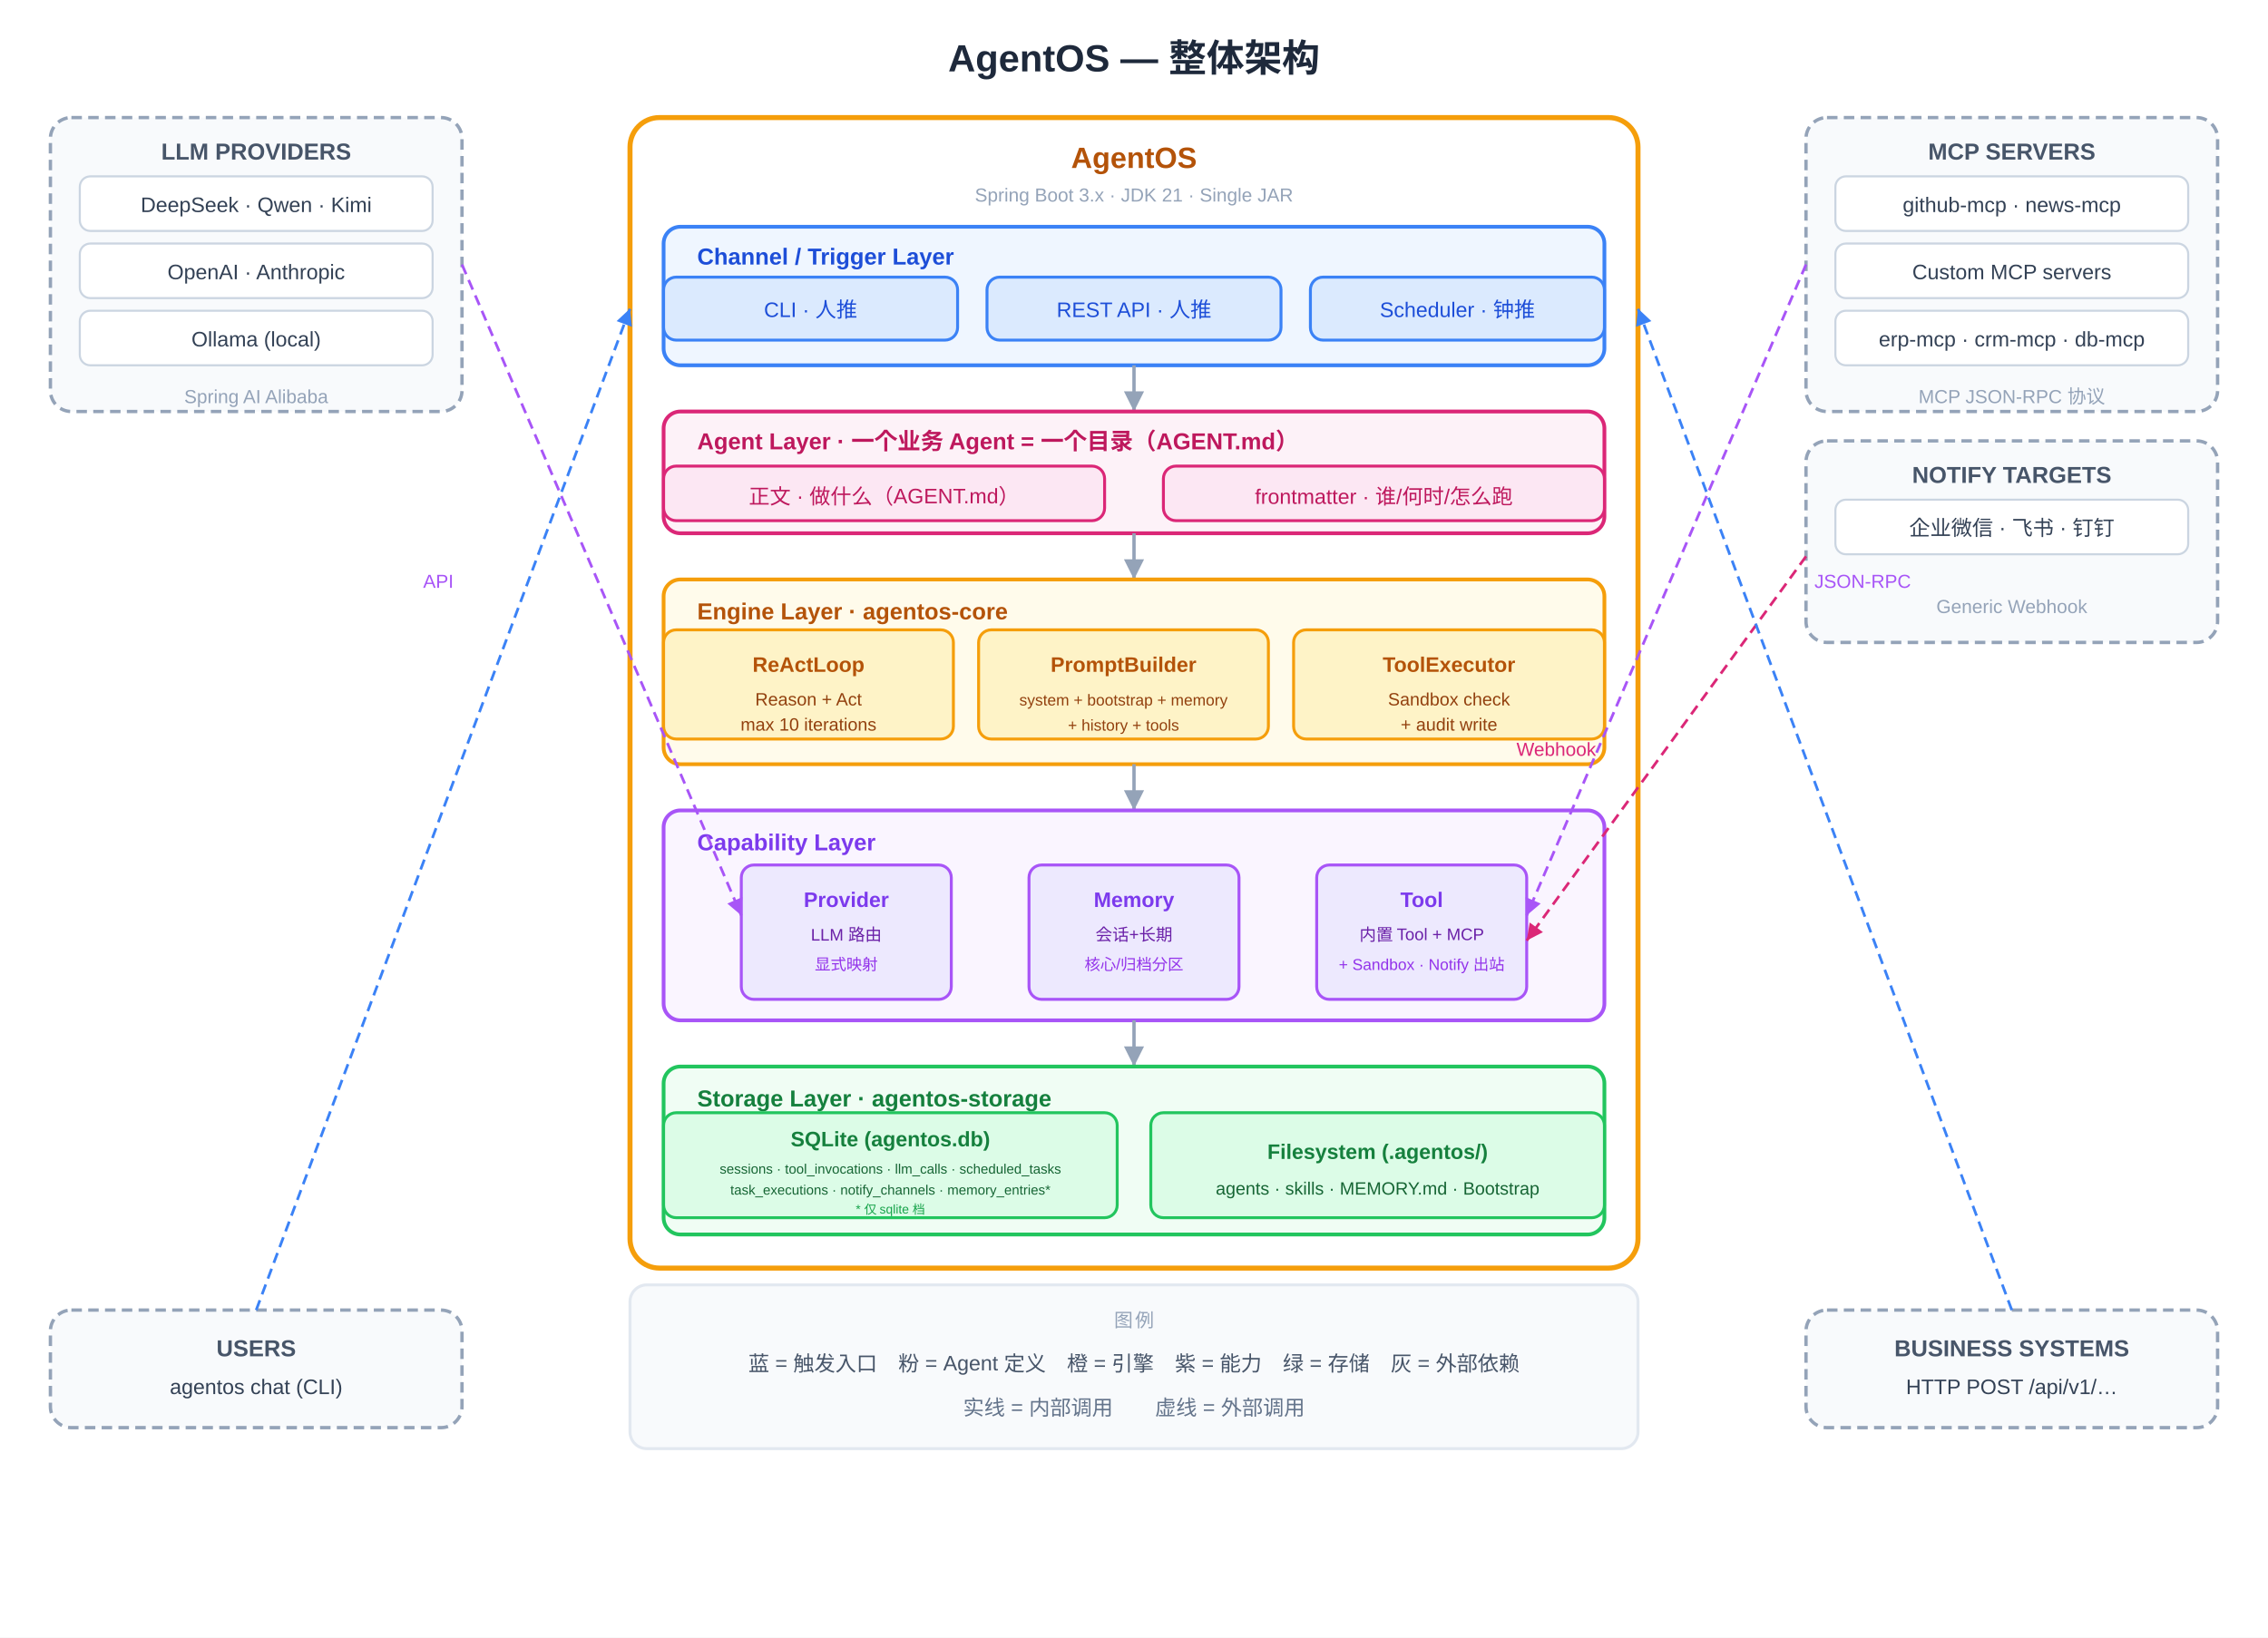
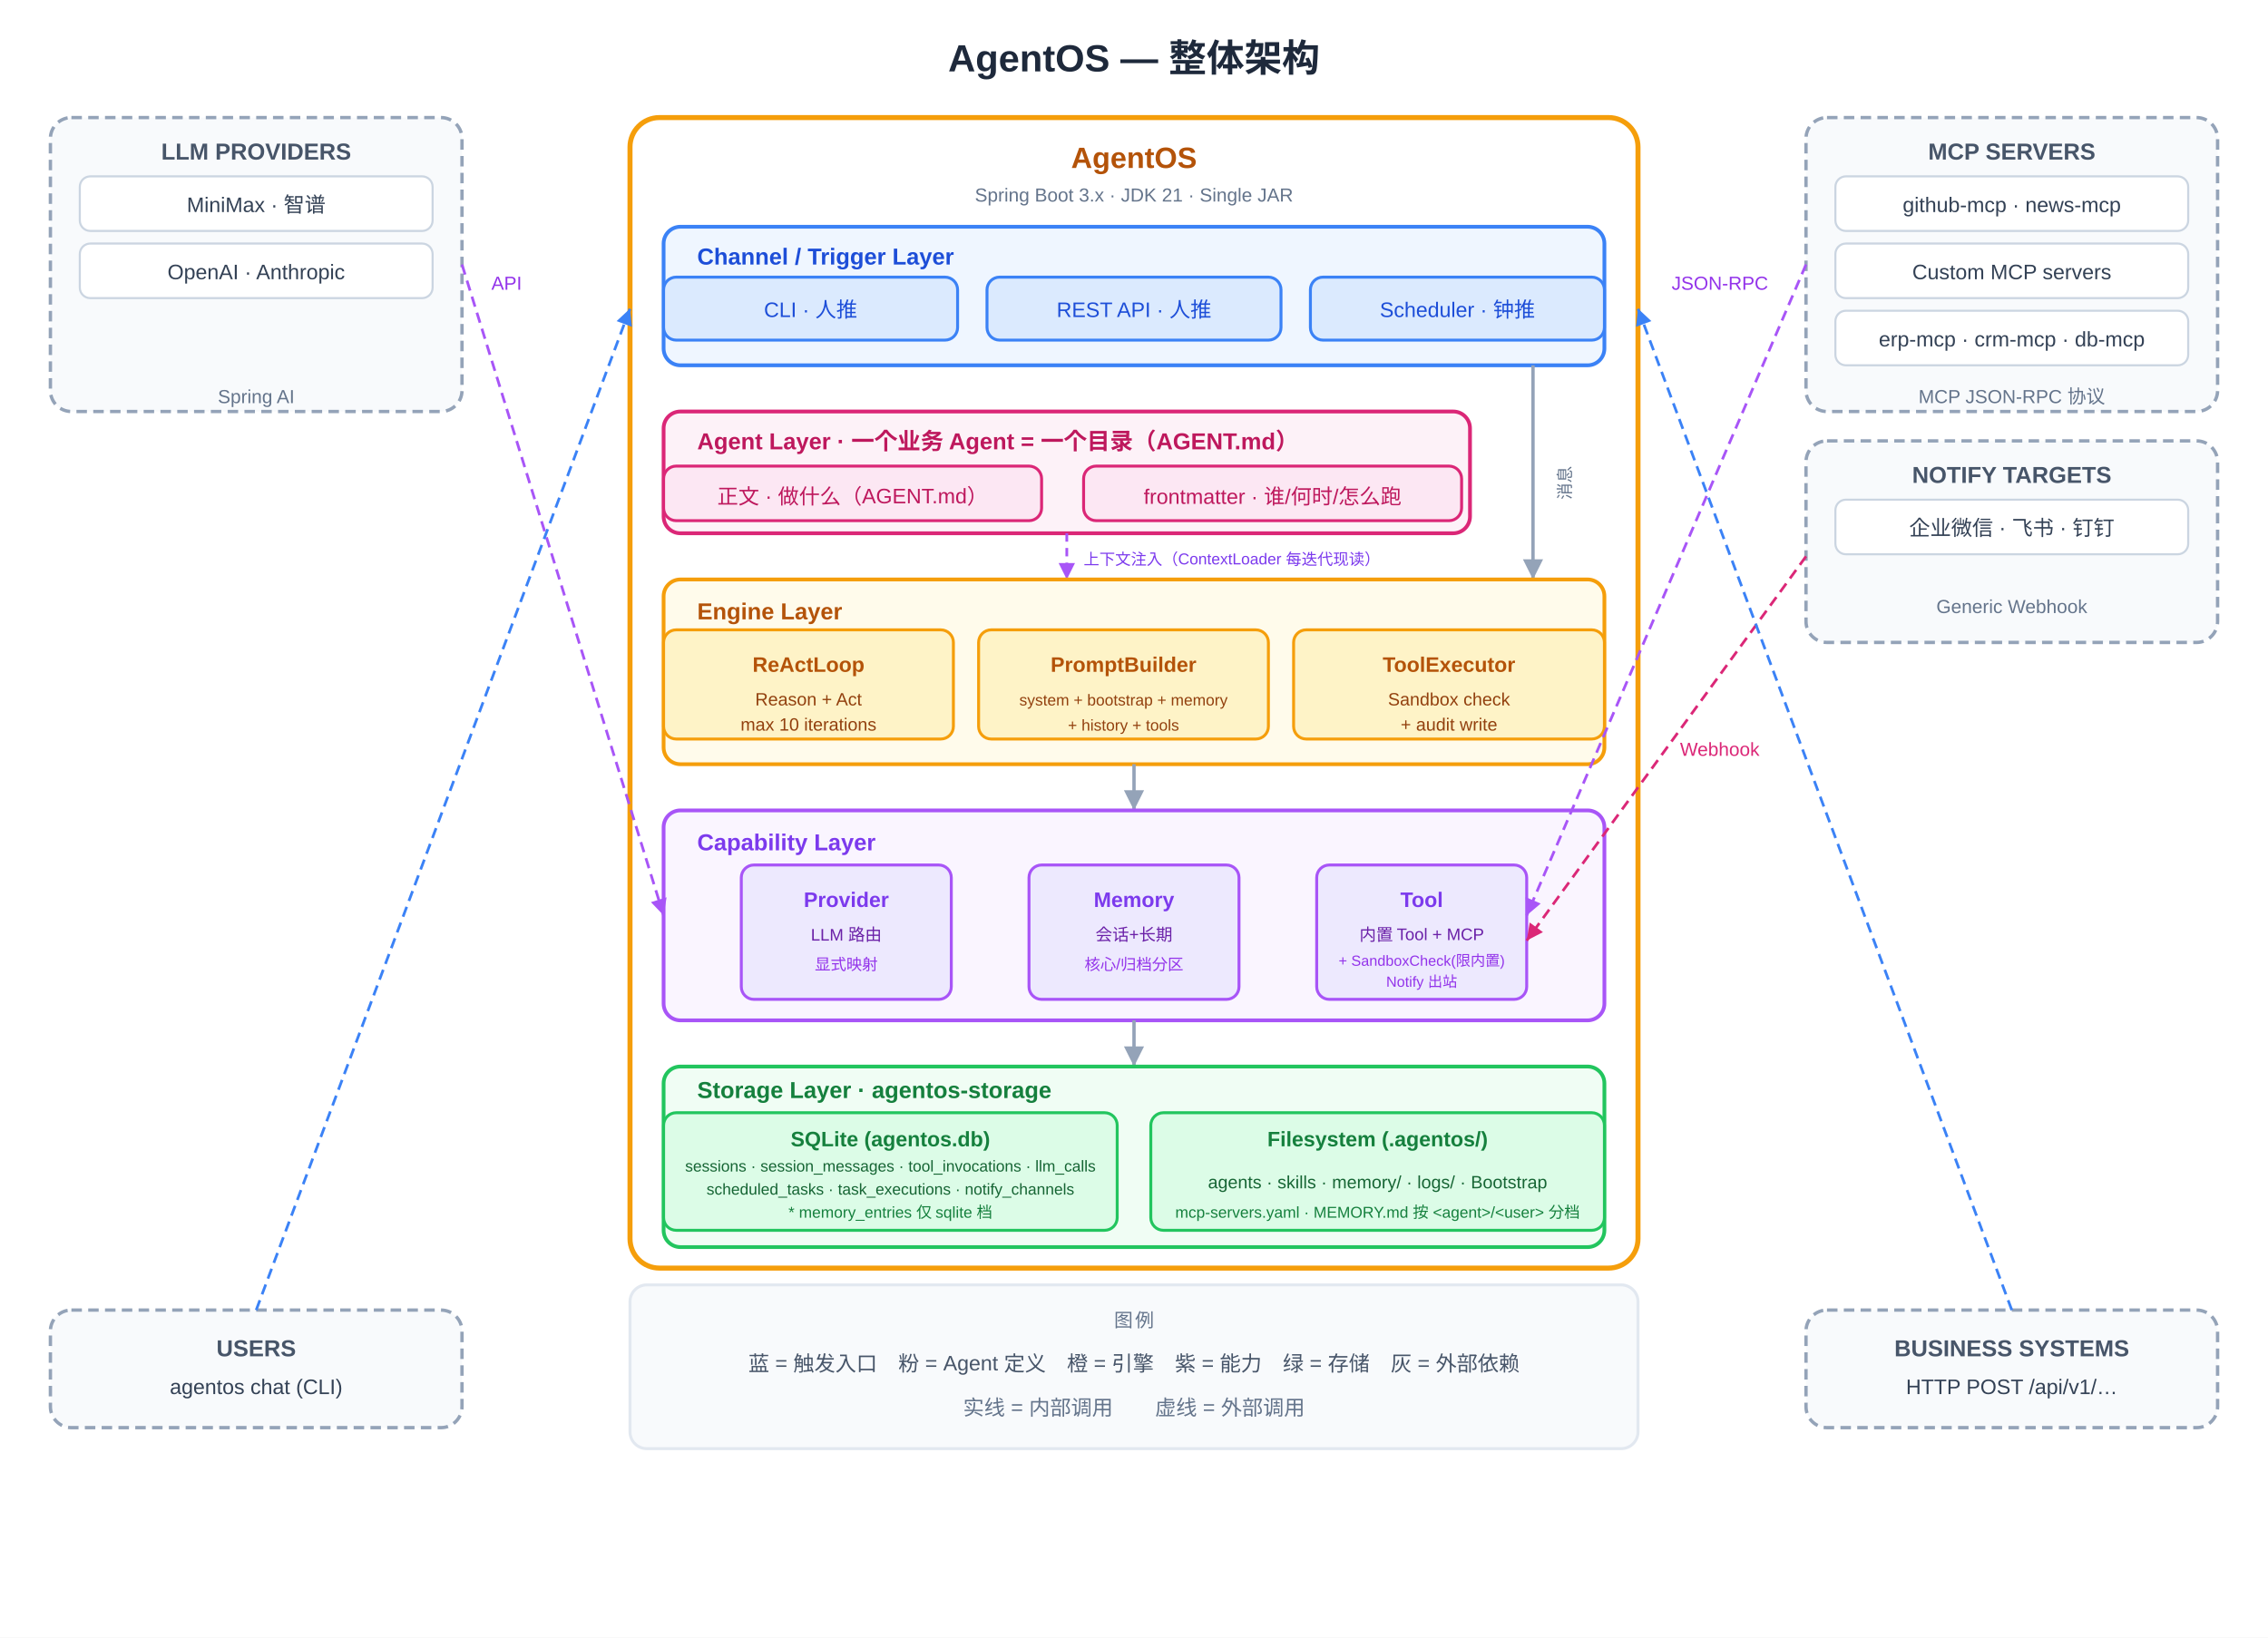
<svg xmlns="http://www.w3.org/2000/svg" viewBox="0 0 1080 780" font-family="Arial, sans-serif">
  <rect width="1080" height="780" fill="#ffffff" />
  <defs>
    <marker id="dag" markerWidth="10" markerHeight="10" refX="6" refY="3" orient="auto">
      <path d="M0,0 L6,3 L0,6 Z" fill="#94a3b8" />
    </marker>
    <marker id="dap" markerWidth="10" markerHeight="10" refX="6" refY="3" orient="auto">
      <path d="M0,0 L6,3 L0,6 Z" fill="#a855f7" />
    </marker>
    <marker id="dab" markerWidth="10" markerHeight="10" refX="6" refY="3" orient="auto">
      <path d="M0,0 L6,3 L0,6 Z" fill="#3b82f6" />
    </marker>
    <marker id="dapk" markerWidth="10" markerHeight="10" refX="6" refY="3" orient="auto">
      <path d="M0,0 L6,3 L0,6 Z" fill="#db2777" />
    </marker>
  </defs>
  <text x="540" y="34" fill="#1e293b" font-size="18" font-weight="bold" text-anchor="middle">AgentOS — 整体架构</text>
  <rect x="24" y="56" width="196" height="140" rx="10" fill="#f8fafc" stroke="#94a3b8" stroke-width="1.6" stroke-dasharray="5,3" />
  <text x="122" y="76" fill="#475569" font-size="11" font-weight="bold" text-anchor="middle">LLM PROVIDERS</text>
  <rect x="38" y="84" width="168" height="26" rx="5" fill="#ffffff" stroke="#cbd5e1" stroke-width="1" />
-   <text x="122" y="101" fill="#334155" font-size="10" text-anchor="middle">DeepSeek · Qwen · Kimi</text>
+   <text x="122" y="101" fill="#334155" font-size="10" text-anchor="middle">MiniMax · 智谱</text>
  <rect x="38" y="116" width="168" height="26" rx="5" fill="#ffffff" stroke="#cbd5e1" stroke-width="1" />
  <text x="122" y="133" fill="#334155" font-size="10" text-anchor="middle">OpenAI · Anthropic</text>
-   <rect x="38" y="148" width="168" height="26" rx="5" fill="#ffffff" stroke="#cbd5e1" stroke-width="1" />
-   <text x="122" y="165" fill="#334155" font-size="10" text-anchor="middle">Ollama (local)</text>
-   <text x="122" y="192" fill="#94a3b8" font-size="9" text-anchor="middle">Spring AI Alibaba</text>
+   <text x="122" y="192" fill="#64748b" font-size="9" text-anchor="middle">Spring AI</text>
  <rect x="860" y="56" width="196" height="140" rx="10" fill="#f8fafc" stroke="#94a3b8" stroke-width="1.6" stroke-dasharray="5,3" />
  <text x="958" y="76" fill="#475569" font-size="11" font-weight="bold" text-anchor="middle">MCP SERVERS</text>
  <rect x="874" y="84" width="168" height="26" rx="5" fill="#ffffff" stroke="#cbd5e1" stroke-width="1" />
  <text x="958" y="101" fill="#334155" font-size="10" text-anchor="middle">github-mcp · news-mcp</text>
  <rect x="874" y="116" width="168" height="26" rx="5" fill="#ffffff" stroke="#cbd5e1" stroke-width="1" />
  <text x="958" y="133" fill="#334155" font-size="10" text-anchor="middle">Custom MCP servers</text>
  <rect x="874" y="148" width="168" height="26" rx="5" fill="#ffffff" stroke="#cbd5e1" stroke-width="1" />
  <text x="958" y="165" fill="#334155" font-size="10" text-anchor="middle">erp-mcp · crm-mcp · db-mcp</text>
-   <text x="958" y="192" fill="#94a3b8" font-size="9" text-anchor="middle">MCP JSON-RPC 协议</text>
+   <text x="958" y="192" fill="#64748b" font-size="9" text-anchor="middle">MCP JSON-RPC 协议</text>
  <rect x="860" y="210" width="196" height="96" rx="10" fill="#f8fafc" stroke="#94a3b8" stroke-width="1.6" stroke-dasharray="5,3" />
  <text x="958" y="230" fill="#475569" font-size="11" font-weight="bold" text-anchor="middle">NOTIFY TARGETS</text>
  <rect x="874" y="238" width="168" height="26" rx="5" fill="#ffffff" stroke="#cbd5e1" stroke-width="1" />
  <text x="958" y="255" fill="#334155" font-size="10" text-anchor="middle">企业微信 · 飞书 · 钉钉</text>
-   <text x="958" y="292" fill="#94a3b8" font-size="9" text-anchor="middle">Generic Webhook</text>
+   <text x="958" y="292" fill="#64748b" font-size="9" text-anchor="middle">Generic Webhook</text>
  <rect x="300" y="56" width="480" height="548" rx="14" fill="#ffffff" stroke="#f59e0b" stroke-width="2.4" />
  <text x="540" y="80" fill="#b45309" font-size="14" font-weight="bold" text-anchor="middle">AgentOS</text>
-   <text x="540" y="96" fill="#94a3b8" font-size="9" text-anchor="middle">Spring Boot 3.x · JDK 21 · Single JAR</text>
+   <text x="540" y="96" fill="#64748b" font-size="9" text-anchor="middle">Spring Boot 3.x · JDK 21 · Single JAR</text>
  <rect x="316" y="108" width="448" height="66" rx="8" fill="#eff6ff" stroke="#3b82f6" stroke-width="1.8" />
  <text x="332" y="126" fill="#1d4ed8" font-size="11" font-weight="bold">Channel / Trigger Layer</text>
  <rect x="316" y="132" width="140" height="30" rx="6" fill="#dbeafe" stroke="#3b82f6" stroke-width="1.4" />
  <text x="386" y="151" fill="#1d4ed8" font-size="10" text-anchor="middle">CLI · 人推</text>
  <rect x="470" y="132" width="140" height="30" rx="6" fill="#dbeafe" stroke="#3b82f6" stroke-width="1.4" />
  <text x="540" y="151" fill="#1d4ed8" font-size="10" text-anchor="middle">REST API · 人推</text>
  <rect x="624" y="132" width="140" height="30" rx="6" fill="#dbeafe" stroke="#3b82f6" stroke-width="1.4" />
  <text x="694" y="151" fill="#1d4ed8" font-size="10" text-anchor="middle">Scheduler · 钟推</text>
-   <line x1="540" y1="174" x2="540" y2="196" stroke="#94a3b8" stroke-width="1.6" marker-end="url(#dag)" />
-   <rect x="316" y="196" width="448" height="58" rx="8" fill="#fdf2f8" stroke="#db2777" stroke-width="1.8" />
+   <rect x="316" y="196" width="384" height="58" rx="8" fill="#fdf2f8" stroke="#db2777" stroke-width="1.8" />
  <text x="332" y="214" fill="#be185d" font-size="11" font-weight="bold">Agent Layer  ·  一个业务 Agent = 一个目录（AGENT.md）</text>
-   <rect x="316" y="222" width="210" height="26" rx="6" fill="#fce7f3" stroke="#db2777" stroke-width="1.4" />
-   <text x="421" y="240" fill="#be185d" font-size="10" text-anchor="middle">正文 · 做什么（AGENT.md）</text>
-   <rect x="554" y="222" width="210" height="26" rx="6" fill="#fce7f3" stroke="#db2777" stroke-width="1.4" />
-   <text x="659" y="240" fill="#be185d" font-size="10" text-anchor="middle">frontmatter · 谁/何时/怎么跑</text>
-   <line x1="540" y1="254" x2="540" y2="276" stroke="#94a3b8" stroke-width="1.6" marker-end="url(#dag)" />
+   <rect x="316" y="222" width="180" height="26" rx="6" fill="#fce7f3" stroke="#db2777" stroke-width="1.4" />
+   <text x="406" y="240" fill="#be185d" font-size="10" text-anchor="middle">正文 · 做什么（AGENT.md）</text>
+   <rect x="516" y="222" width="180" height="26" rx="6" fill="#fce7f3" stroke="#db2777" stroke-width="1.4" />
+   <text x="606" y="240" fill="#be185d" font-size="10" text-anchor="middle">frontmatter · 谁/何时/怎么跑</text>
+   <line x1="508" y1="254" x2="508" y2="276" stroke="#a855f7" stroke-width="1.3" stroke-dasharray="4,3" marker-end="url(#dap)" />
+   <text x="516" y="269" fill="#7c3aed" font-size="7.5">上下文注入（ContextLoader 每迭代现读）</text>
+   <line x1="730" y1="174" x2="730" y2="276" stroke="#94a3b8" stroke-width="1.6" marker-end="url(#dag)" />
+   <text x="748" y="230" fill="#64748b" font-size="8" text-anchor="middle" transform="rotate(-90 748 230)">消息</text>
  <rect x="316" y="276" width="448" height="88" rx="8" fill="#fffbeb" stroke="#f59e0b" stroke-width="1.8" />
-   <text x="332" y="295" fill="#b45309" font-size="11" font-weight="bold">Engine Layer  ·  agentos-core</text>
+   <text x="332" y="295" fill="#b45309" font-size="11" font-weight="bold">Engine Layer</text>
  <rect x="316" y="300" width="138" height="52" rx="6" fill="#fef3c7" stroke="#f59e0b" stroke-width="1.4" />
  <text x="385" y="320" fill="#b45309" font-size="10" font-weight="bold" text-anchor="middle">ReActLoop</text>
  <text x="385" y="336" fill="#92400e" font-size="8.5" text-anchor="middle">Reason + Act</text>
  <text x="385" y="348" fill="#92400e" font-size="8.5" text-anchor="middle">max 10 iterations</text>
  <rect x="466" y="300" width="138" height="52" rx="6" fill="#fef3c7" stroke="#f59e0b" stroke-width="1.4" />
  <text x="535" y="320" fill="#b45309" font-size="10" font-weight="bold" text-anchor="middle">PromptBuilder</text>
  <text x="535" y="336" fill="#92400e" font-size="7.5" text-anchor="middle">system + bootstrap + memory</text>
  <text x="535" y="348" fill="#92400e" font-size="7.5" text-anchor="middle">+ history + tools</text>
  <rect x="616" y="300" width="148" height="52" rx="6" fill="#fef3c7" stroke="#f59e0b" stroke-width="1.4" />
  <text x="690" y="320" fill="#b45309" font-size="10" font-weight="bold" text-anchor="middle">ToolExecutor</text>
  <text x="690" y="336" fill="#92400e" font-size="8.5" text-anchor="middle">Sandbox check</text>
  <text x="690" y="348" fill="#92400e" font-size="8.5" text-anchor="middle">+ audit write</text>
  <line x1="540" y1="364" x2="540" y2="386" stroke="#94a3b8" stroke-width="1.6" marker-end="url(#dag)" />
  <rect x="316" y="386" width="448" height="100" rx="8" fill="#faf5ff" stroke="#a855f7" stroke-width="1.8" />
  <text x="332" y="405" fill="#7c3aed" font-size="11" font-weight="bold">Capability Layer</text>
  <rect x="353" y="412" width="100" height="64" rx="6" fill="#ede9fe" stroke="#a855f7" stroke-width="1.4" />
  <text x="403" y="432" fill="#7c3aed" font-size="10" font-weight="bold" text-anchor="middle">Provider</text>
  <text x="403" y="448" fill="#6b21a8" font-size="8" text-anchor="middle">LLM 路由</text>
  <text x="403" y="462" fill="#9333ea" font-size="7.5" text-anchor="middle">显式映射</text>
  <rect x="490" y="412" width="100" height="64" rx="6" fill="#ede9fe" stroke="#a855f7" stroke-width="1.4" />
  <text x="540" y="432" fill="#7c3aed" font-size="10" font-weight="bold" text-anchor="middle">Memory</text>
  <text x="540" y="448" fill="#6b21a8" font-size="8" text-anchor="middle">会话+长期</text>
  <text x="540" y="462" fill="#9333ea" font-size="7.5" text-anchor="middle">核心/归档分区</text>
  <rect x="627" y="412" width="100" height="64" rx="6" fill="#ede9fe" stroke="#a855f7" stroke-width="1.4" />
  <text x="677" y="432" fill="#7c3aed" font-size="10" font-weight="bold" text-anchor="middle">Tool</text>
  <text x="677" y="448" fill="#6b21a8" font-size="8" text-anchor="middle">内置 Tool + MCP</text>
-   <text x="677" y="462" fill="#9333ea" font-size="7.5" text-anchor="middle">+ Sandbox · Notify 出站</text>
+   <text x="677" y="460" fill="#9333ea" font-size="7" text-anchor="middle">+ SandboxCheck(限内置)</text>
+   <text x="677" y="470" fill="#9333ea" font-size="7" text-anchor="middle">Notify 出站</text>
  <line x1="540" y1="486" x2="540" y2="508" stroke="#94a3b8" stroke-width="1.6" marker-end="url(#dag)" />
-   <rect x="316" y="508" width="448" height="80" rx="8" fill="#f0fdf4" stroke="#22c55e" stroke-width="1.8" />
-   <text x="332" y="527" fill="#15803d" font-size="11" font-weight="bold">Storage Layer  ·  agentos-storage</text>
-   <rect x="316" y="530" width="216" height="50" rx="6" fill="#dcfce7" stroke="#22c55e" stroke-width="1.4" />
+   <rect x="316" y="508" width="448" height="86" rx="8" fill="#f0fdf4" stroke="#22c55e" stroke-width="1.8" />
+   <text x="332" y="523" fill="#15803d" font-size="11" font-weight="bold">Storage Layer  ·  agentos-storage</text>
+   <rect x="316" y="530" width="216" height="56" rx="6" fill="#dcfce7" stroke="#22c55e" stroke-width="1.4" />
  <text x="424" y="546" fill="#15803d" font-size="10" font-weight="bold" text-anchor="middle">SQLite (agentos.db)</text>
-   <text x="424" y="559" fill="#166534" font-size="6.5" text-anchor="middle">sessions · tool_invocations · llm_calls · scheduled_tasks</text>
-   <text x="424" y="569" fill="#166534" font-size="6.5" text-anchor="middle">task_executions · notify_channels · memory_entries*</text>
-   <text x="424" y="578" fill="#16a34a" font-size="6" text-anchor="middle">* 仅 sqlite 档</text>
-   <rect x="548" y="530" width="216" height="50" rx="6" fill="#dcfce7" stroke="#22c55e" stroke-width="1.4" />
-   <text x="656" y="552" fill="#15803d" font-size="10" font-weight="bold" text-anchor="middle">Filesystem (.agentos/)</text>
-   <text x="656" y="569" fill="#166534" font-size="8.5" text-anchor="middle">agents · skills · MEMORY.md · Bootstrap</text>
-   <line x1="220" y1="126" x2="353" y2="436" stroke="#a855f7" stroke-width="1.3" stroke-dasharray="5,3" marker-end="url(#dap)" />
-   <text x="216" y="280" fill="#a855f7" font-size="9" text-anchor="end">API</text>
+   <text x="424" y="558" fill="#166534" font-size="7.5" text-anchor="middle">sessions · session_messages · tool_invocations · llm_calls</text>
+   <text x="424" y="569" fill="#166534" font-size="7.5" text-anchor="middle">scheduled_tasks · task_executions · notify_channels</text>
+   <text x="424" y="580" fill="#15803d" font-size="7.5" text-anchor="middle">* memory_entries 仅 sqlite 档</text>
+   <rect x="548" y="530" width="216" height="56" rx="6" fill="#dcfce7" stroke="#22c55e" stroke-width="1.4" />
+   <text x="656" y="546" fill="#15803d" font-size="10" font-weight="bold" text-anchor="middle">Filesystem (.agentos/)</text>
+   <text x="656" y="566" fill="#166534" font-size="8.5" text-anchor="middle">agents · skills · memory/ · logs/ · Bootstrap</text>
+   <text x="656" y="580" fill="#15803d" font-size="7.5" text-anchor="middle">mcp-servers.yaml · MEMORY.md 按 &lt;agent&gt;/&lt;user&gt; 分档</text>
+   <line x1="220" y1="126" x2="316" y2="436" stroke="#a855f7" stroke-width="1.3" stroke-dasharray="5,3" marker-end="url(#dap)" />
+   <text x="234" y="138" fill="#9333ea" font-size="9" text-anchor="start">API</text>
  <line x1="860" y1="126" x2="727" y2="436" stroke="#a855f7" stroke-width="1.3" stroke-dasharray="5,3" marker-end="url(#dap)" />
-   <text x="864" y="280" fill="#a855f7" font-size="9">JSON-RPC</text>
+   <text x="842" y="138" fill="#9333ea" font-size="9" text-anchor="end">JSON-RPC</text>
  <line x1="860" y1="265" x2="727" y2="448" stroke="#db2777" stroke-width="1.3" stroke-dasharray="5,3" marker-end="url(#dapk)" />
-   <text x="760" y="360" fill="#db2777" font-size="9" text-anchor="end">Webhook</text>
+   <text x="800" y="360" fill="#db2777" font-size="9" text-anchor="start">Webhook</text>
  <rect x="24" y="624" width="196" height="56" rx="10" fill="#f8fafc" stroke="#94a3b8" stroke-width="1.6" stroke-dasharray="5,3" />
  <text x="122" y="646" fill="#475569" font-size="11" font-weight="bold" text-anchor="middle">USERS</text>
  <text x="122" y="664" fill="#334155" font-size="10" text-anchor="middle">agentos chat (CLI)</text>
  <rect x="860" y="624" width="196" height="56" rx="10" fill="#f8fafc" stroke="#94a3b8" stroke-width="1.6" stroke-dasharray="5,3" />
  <text x="958" y="646" fill="#475569" font-size="11" font-weight="bold" text-anchor="middle">BUSINESS SYSTEMS</text>
  <text x="958" y="664" fill="#334155" font-size="10" text-anchor="middle">HTTP POST /api/v1/…</text>
  <line x1="122" y1="624" x2="300" y2="147" stroke="#3b82f6" stroke-width="1.3" stroke-dasharray="5,3" marker-end="url(#dab)" />
  <line x1="958" y1="624" x2="780" y2="147" stroke="#3b82f6" stroke-width="1.3" stroke-dasharray="5,3" marker-end="url(#dab)" />
  <rect x="300" y="612" width="480" height="78" rx="8" fill="#f8fafc" stroke="#e2e8f0" stroke-width="1.4" />
-   <text x="540" y="632" fill="#94a3b8" font-size="9" text-anchor="middle" letter-spacing="1">图例</text>
+   <text x="540" y="632" fill="#64748b" font-size="9" text-anchor="middle" letter-spacing="1">图例</text>
  <text x="540" y="653" fill="#475569" font-size="10" text-anchor="middle">蓝 = 触发入口　粉 = Agent 定义　橙 = 引擎　紫 = 能力　绿 = 存储　灰 = 外部依赖</text>
  <text x="540" y="674" fill="#64748b" font-size="10" text-anchor="middle">实线 = 内部调用　　虚线 = 外部调用</text>
</svg>
